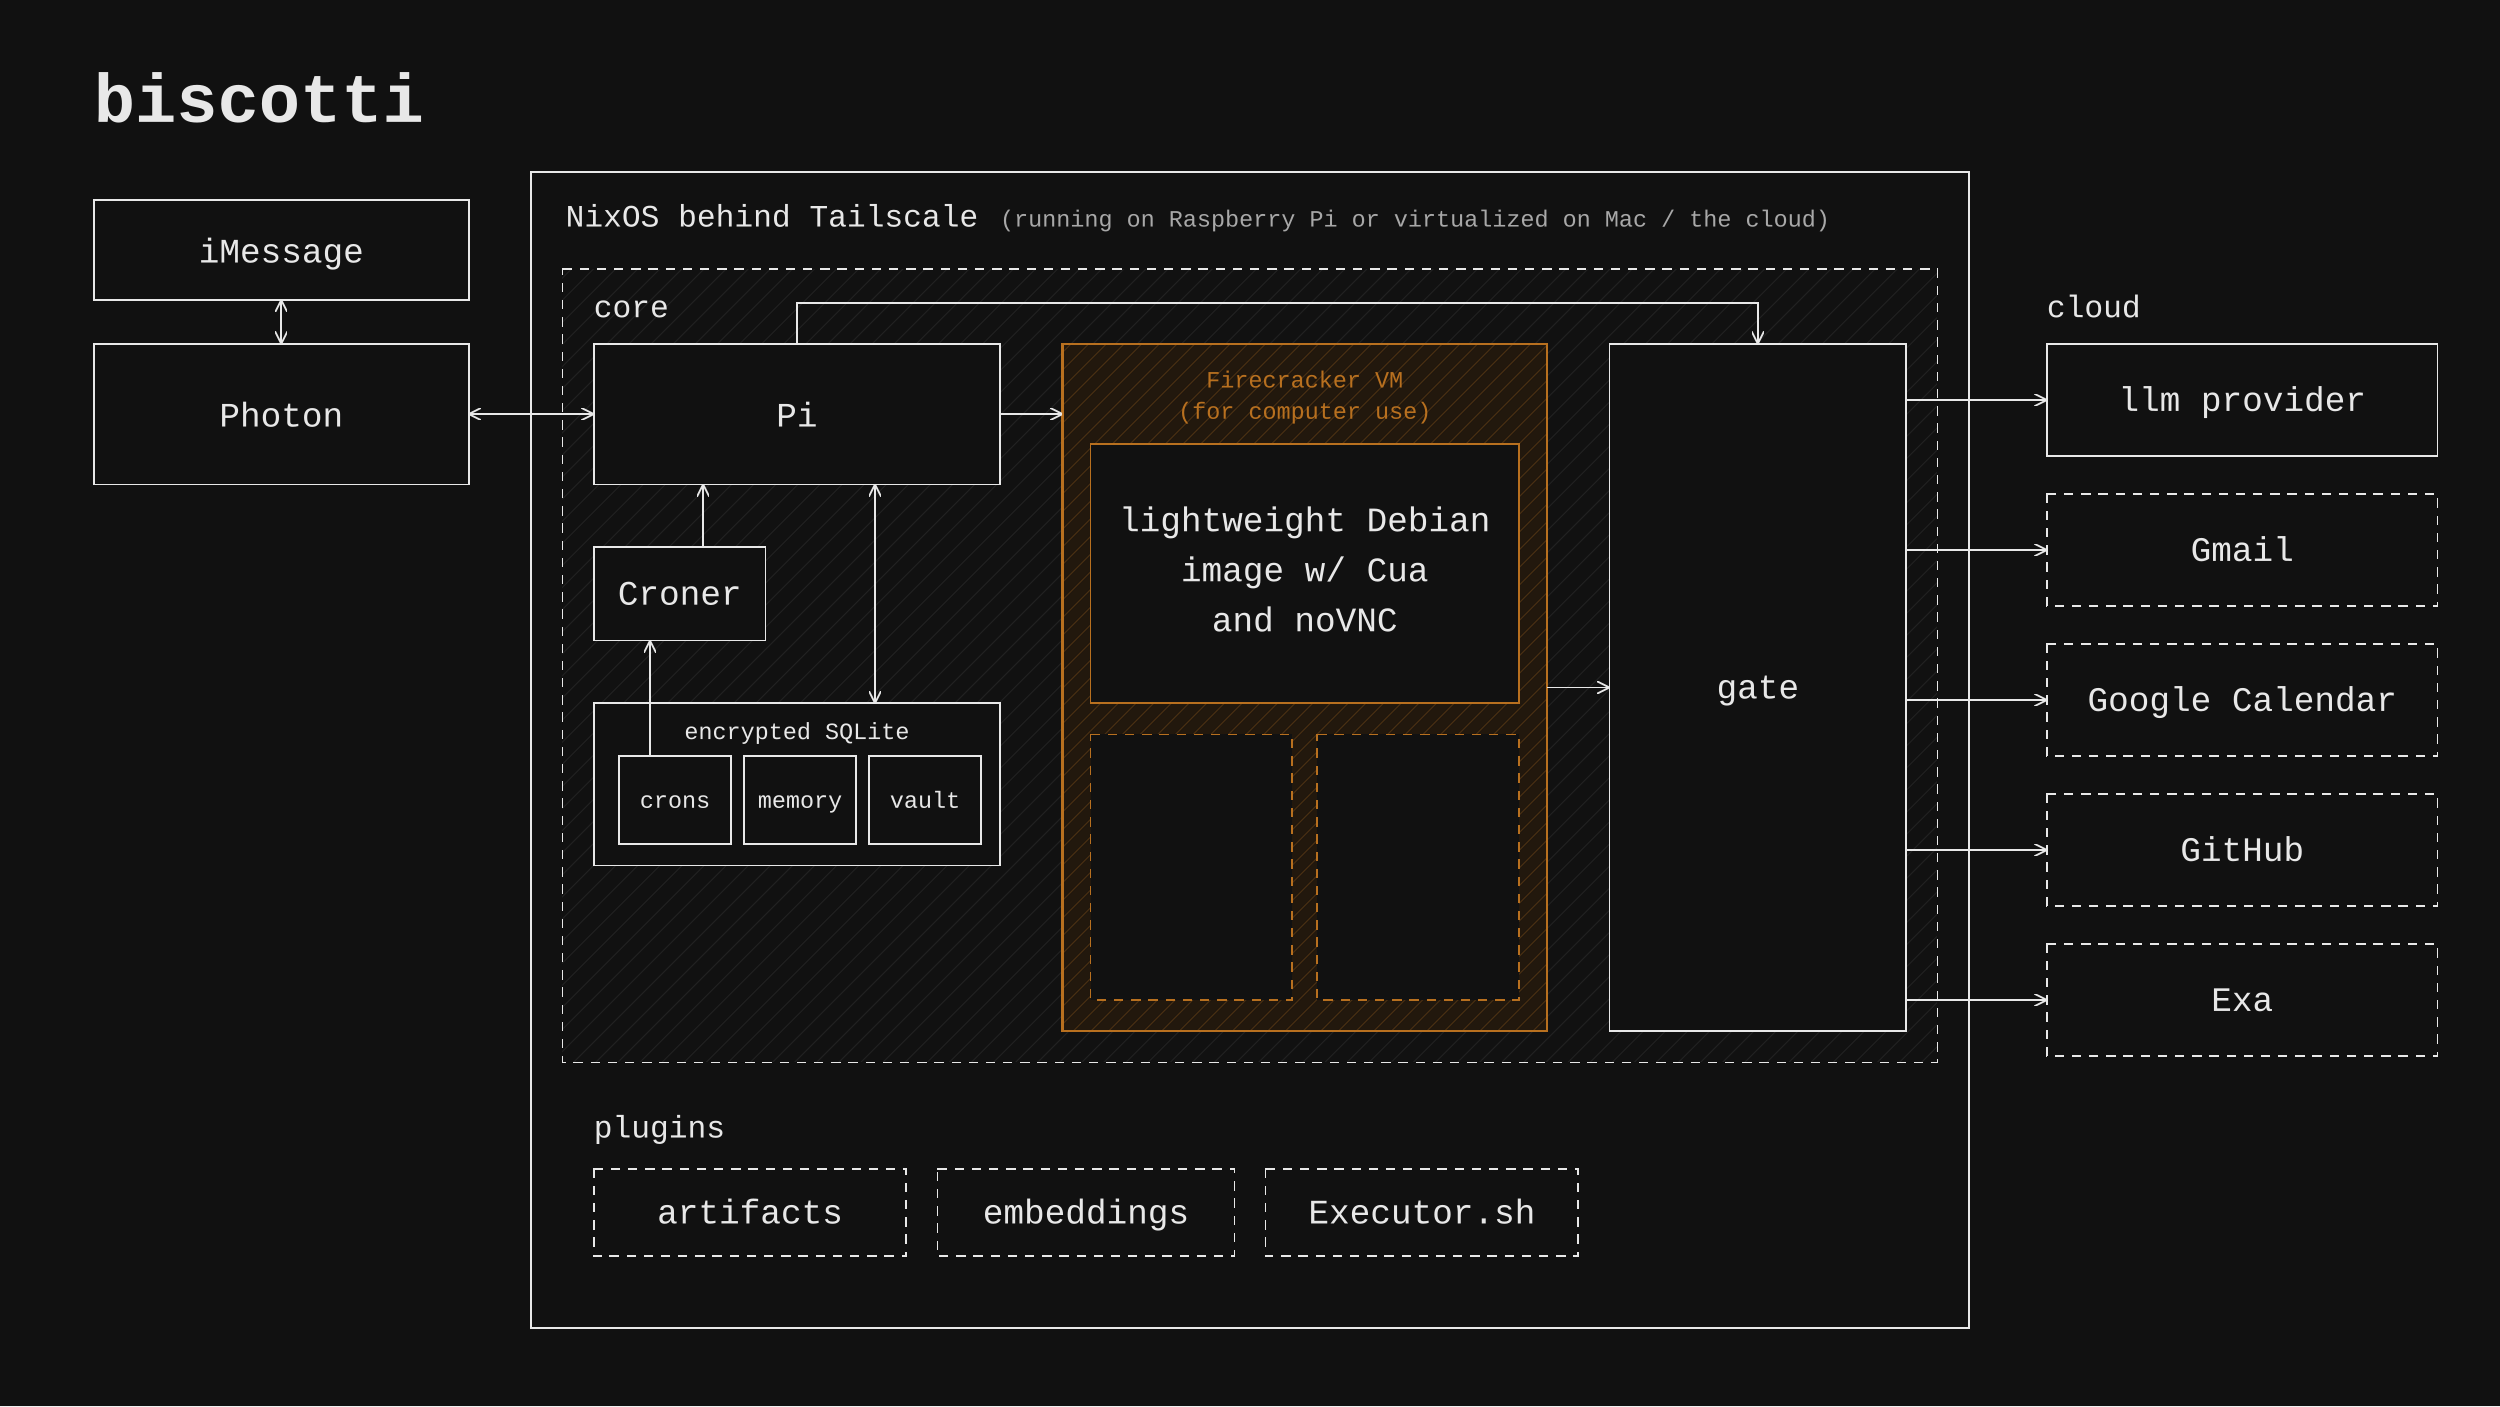
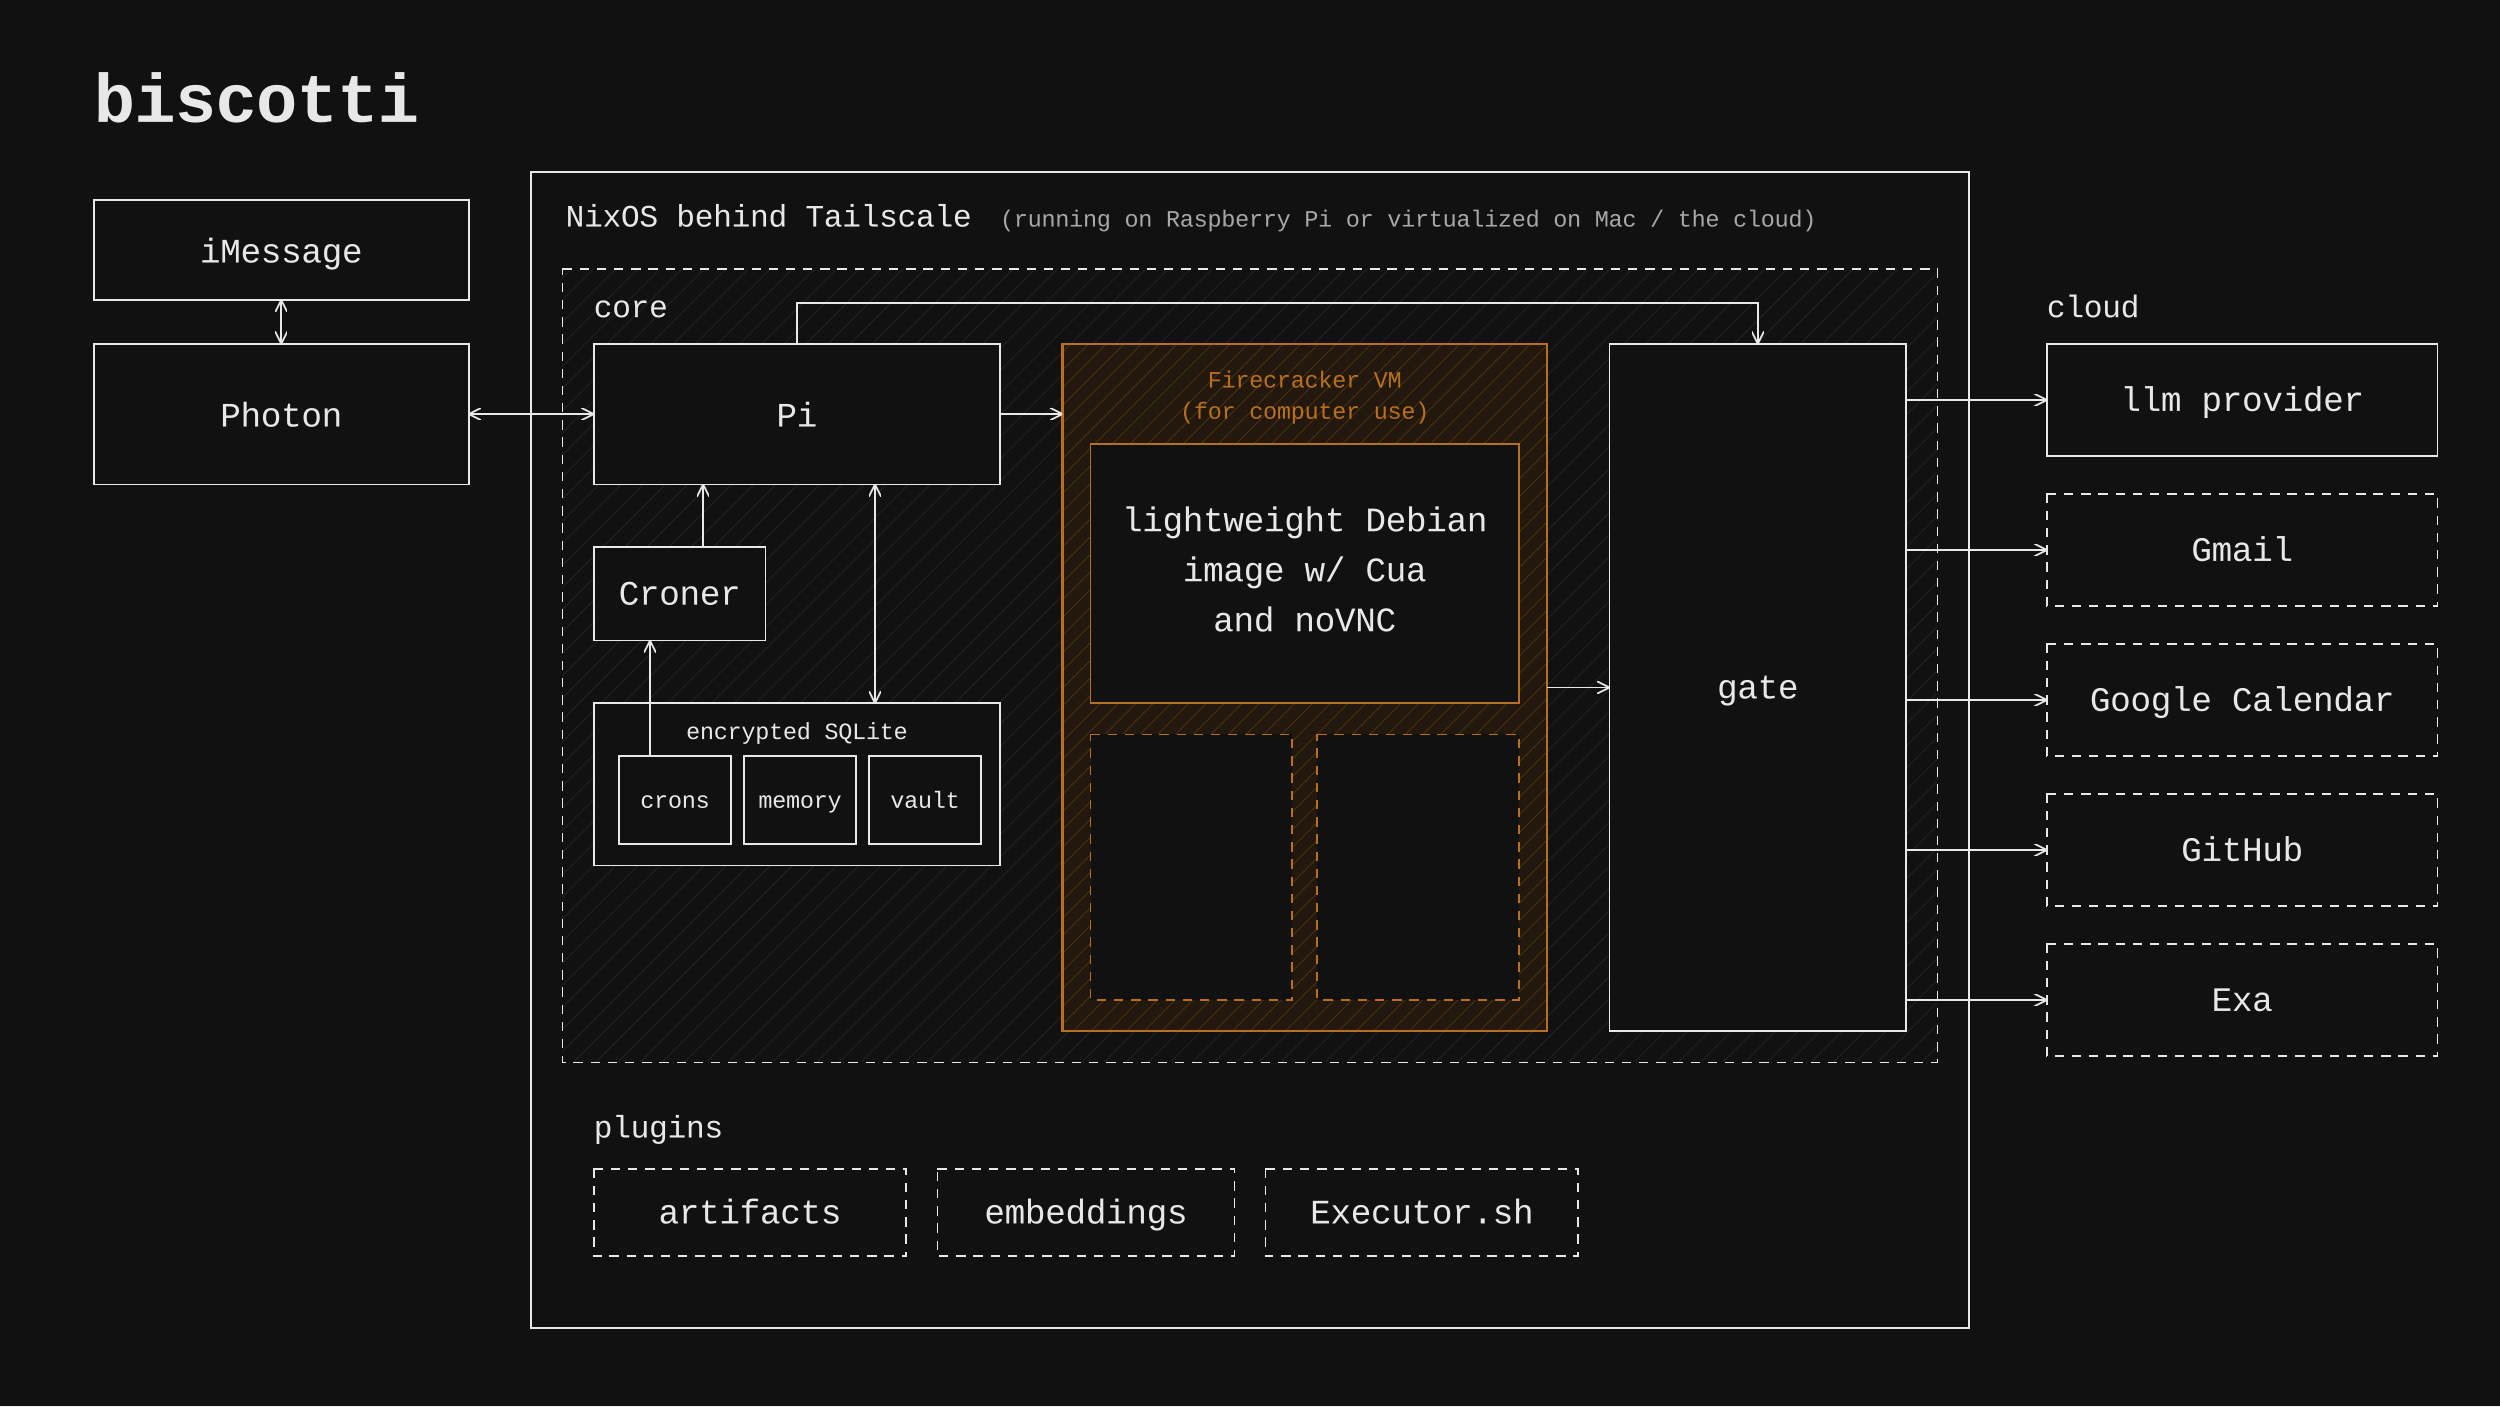
<svg xmlns="http://www.w3.org/2000/svg" viewBox="0 0 1600 900" width="1600" height="900">
  <style>
-     text { font-family: ui-monospace, SFMono-Regular, Menlo, Monaco, Consolas, "Liberation Mono", "Courier New", monospace; fill: #e8e8e8; }
+     text { font-family: ui-monospace, SFMono-Regular, Menlo, Monaco, Consolas, "Liberation Mono", "Courier New", monospace; letter-spacing: -0.01em; fill: #e8e8e8; }
    .l { font-size: 22px; text-anchor: middle; }
    .s { font-size: 15px; text-anchor: middle; }
    .h { font-size: 20px; }
    .n { font-size: 15px; fill: #a8a8a8; }
    rect, path { fill: none; stroke: #e8e8e8; stroke-width: 1; shape-rendering: crispEdges; }
    rect.b { fill: #111; }
    .vm { stroke: #b8701f; }
    .fc { fill: #b8701f; }
    .d { stroke-dasharray: 6 5; }
    .w { stroke-width: 1.5; }
  </style>
  <defs>
    <marker id="a" viewBox="0 0 10 10" refX="10" refY="5" markerWidth="8" markerHeight="8" orient="auto-start-reverse">
      <path d="M0 0L10 5L0 10" style="stroke-width: 1.5; shape-rendering: auto" />
    </marker>
    <pattern id="hatch" width="10" height="10" patternUnits="userSpaceOnUse" patternTransform="rotate(45)">
      <path d="M0 0V10" style="stroke: #fff; stroke-opacity: 0.09; shape-rendering: auto" />
    </pattern>
    <pattern id="fchatch" width="8" height="8" patternUnits="userSpaceOnUse" patternTransform="rotate(45)">
      <rect width="8" height="8" style="fill: #22180d; stroke: none" />
      <path d="M0 0V8" style="stroke: #b8701f; stroke-opacity: 0.35; shape-rendering: auto" />
    </pattern>
  </defs>
  <rect x="0" y="0" width="1600" height="900" style="fill: #111; stroke: none" />
  <text x="60" y="78" style="font-size: 44px; font-weight: 700">biscotti</text>
  <rect x="60" y="128" width="240" height="64" />
  <text class="l" x="180" y="168">iMessage</text>
  <rect x="60" y="220" width="240" height="90" />
  <text class="l" x="180" y="273">Photon</text>
  <rect class="w" x="340" y="110" width="920" height="740" />
  <text class="h" x="362" y="145">NixOS behind Tailscale</text>
  <text class="n" x="640" y="145">(running on Raspberry Pi or virtualized on Mac / the cloud)</text>
  <rect class="d" x="360" y="172" width="880" height="508" style="fill: url(#hatch)" />
  <text class="h" x="380" y="203">core</text>
  <rect class="b" x="380" y="220" width="260" height="90" />
  <text class="l" x="510" y="273">Pi</text>
  <rect class="b" x="380" y="350" width="110" height="60" />
  <text class="l" x="435" y="387">Croner</text>
  <rect class="b" x="380" y="450" width="260" height="104" />
  <text class="s" x="510" y="473">encrypted SQLite</text>
  <rect class="b" x="396" y="484" width="72" height="56" />
  <text class="s" x="432" y="517">crons</text>
  <rect class="b" x="476" y="484" width="72" height="56" />
  <text class="s" x="512" y="517">memory</text>
  <rect class="b" x="556" y="484" width="72" height="56" />
  <text class="s" x="592" y="517">vault</text>
  <rect class="vm" x="680" y="220" width="310" height="440" style="fill: url(#fchatch); stroke-width: 1.5" />
  <text class="s fc" x="835" y="248">Firecracker VM</text>
  <text class="s fc" x="835" y="268">(for computer use)</text>
  <rect class="b vm" x="698" y="284" width="274" height="166" />
  <text class="l" x="835" y="340">lightweight Debian</text>
  <text class="l" x="835" y="372">image w/ Cua</text>
  <text class="l" x="835" y="404">and noVNC</text>
  <rect class="d b vm" x="698" y="470" width="129" height="170" />
  <rect class="d b vm" x="843" y="470" width="129" height="170" />
  <rect class="b" x="1030" y="220" width="190" height="440" />
  <text class="l" x="1125" y="447">gate</text>
  <text class="h" x="380" y="728">plugins</text>
  <rect class="d" x="380" y="748" width="200" height="56" />
  <text class="l" x="480" y="783">artifacts</text>
  <rect class="d" x="600" y="748" width="190" height="56" />
  <text class="l" x="695" y="783">embeddings</text>
  <rect class="d" x="810" y="748" width="200" height="56" />
  <text class="l" x="910" y="783">Executor.sh</text>
  <text class="h" x="1310" y="203">cloud</text>
  <rect x="1310" y="220" width="250" height="72" />
  <text class="l" x="1435" y="263">llm provider</text>
  <rect class="d" x="1310" y="316" width="250" height="72" />
  <text class="l" x="1435" y="359">Gmail</text>
  <rect class="d" x="1310" y="412" width="250" height="72" />
  <text class="l" x="1435" y="455">Google Calendar</text>
  <rect class="d" x="1310" y="508" width="250" height="72" />
  <text class="l" x="1435" y="551">GitHub</text>
  <rect class="d" x="1310" y="604" width="250" height="72" />
  <text class="l" x="1435" y="647">Exa</text>
  <path d="M180 192V220" marker-start="url(#a)" marker-end="url(#a)" />
  <path d="M300 265H380" marker-start="url(#a)" marker-end="url(#a)" />
  <path d="M416 484V410" marker-end="url(#a)" />
  <path d="M450 350V310" marker-end="url(#a)" />
  <path d="M560 310V450" marker-start="url(#a)" marker-end="url(#a)" />
  <path d="M640 265H680" marker-end="url(#a)" />
  <path d="M510 220V194H1125V220" marker-end="url(#a)" />
  <path d="M990 440H1030" marker-end="url(#a)" />
  <path d="M1220 256H1310" marker-end="url(#a)" />
  <path d="M1220 352H1310" marker-end="url(#a)" />
  <path d="M1220 448H1310" marker-end="url(#a)" />
  <path d="M1220 544H1310" marker-end="url(#a)" />
  <path d="M1220 640H1310" marker-end="url(#a)" />
</svg>
